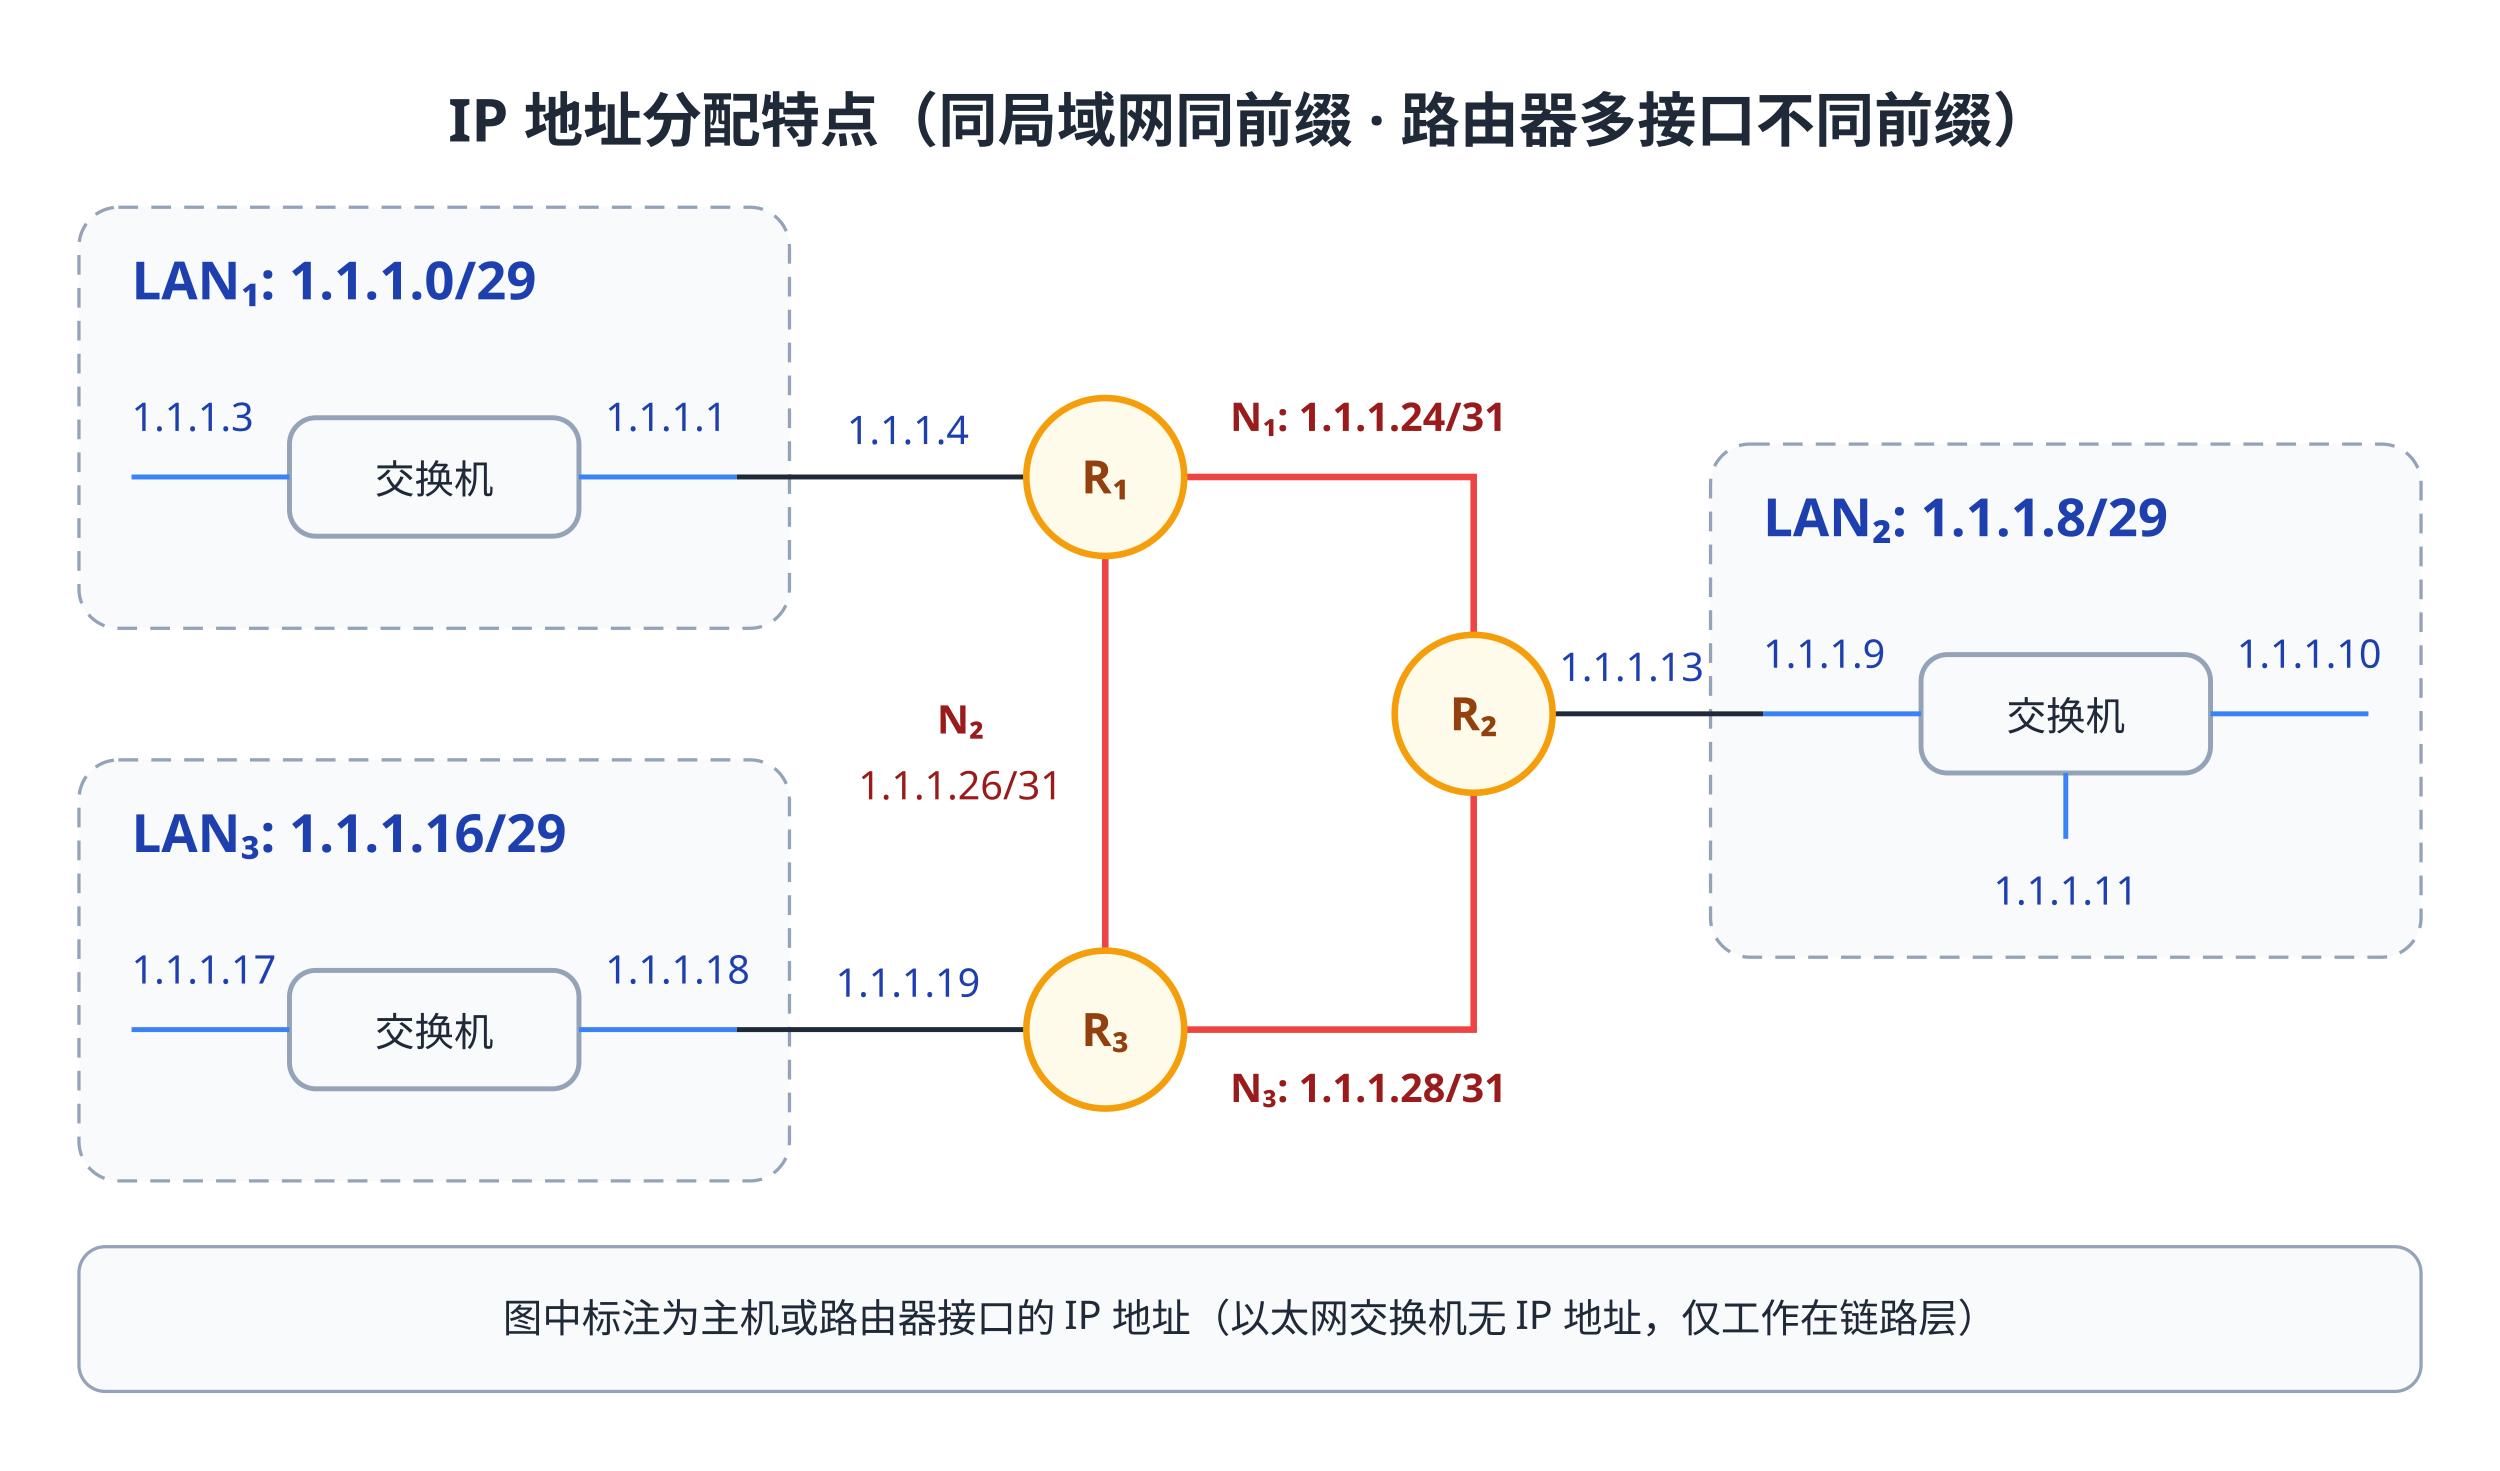
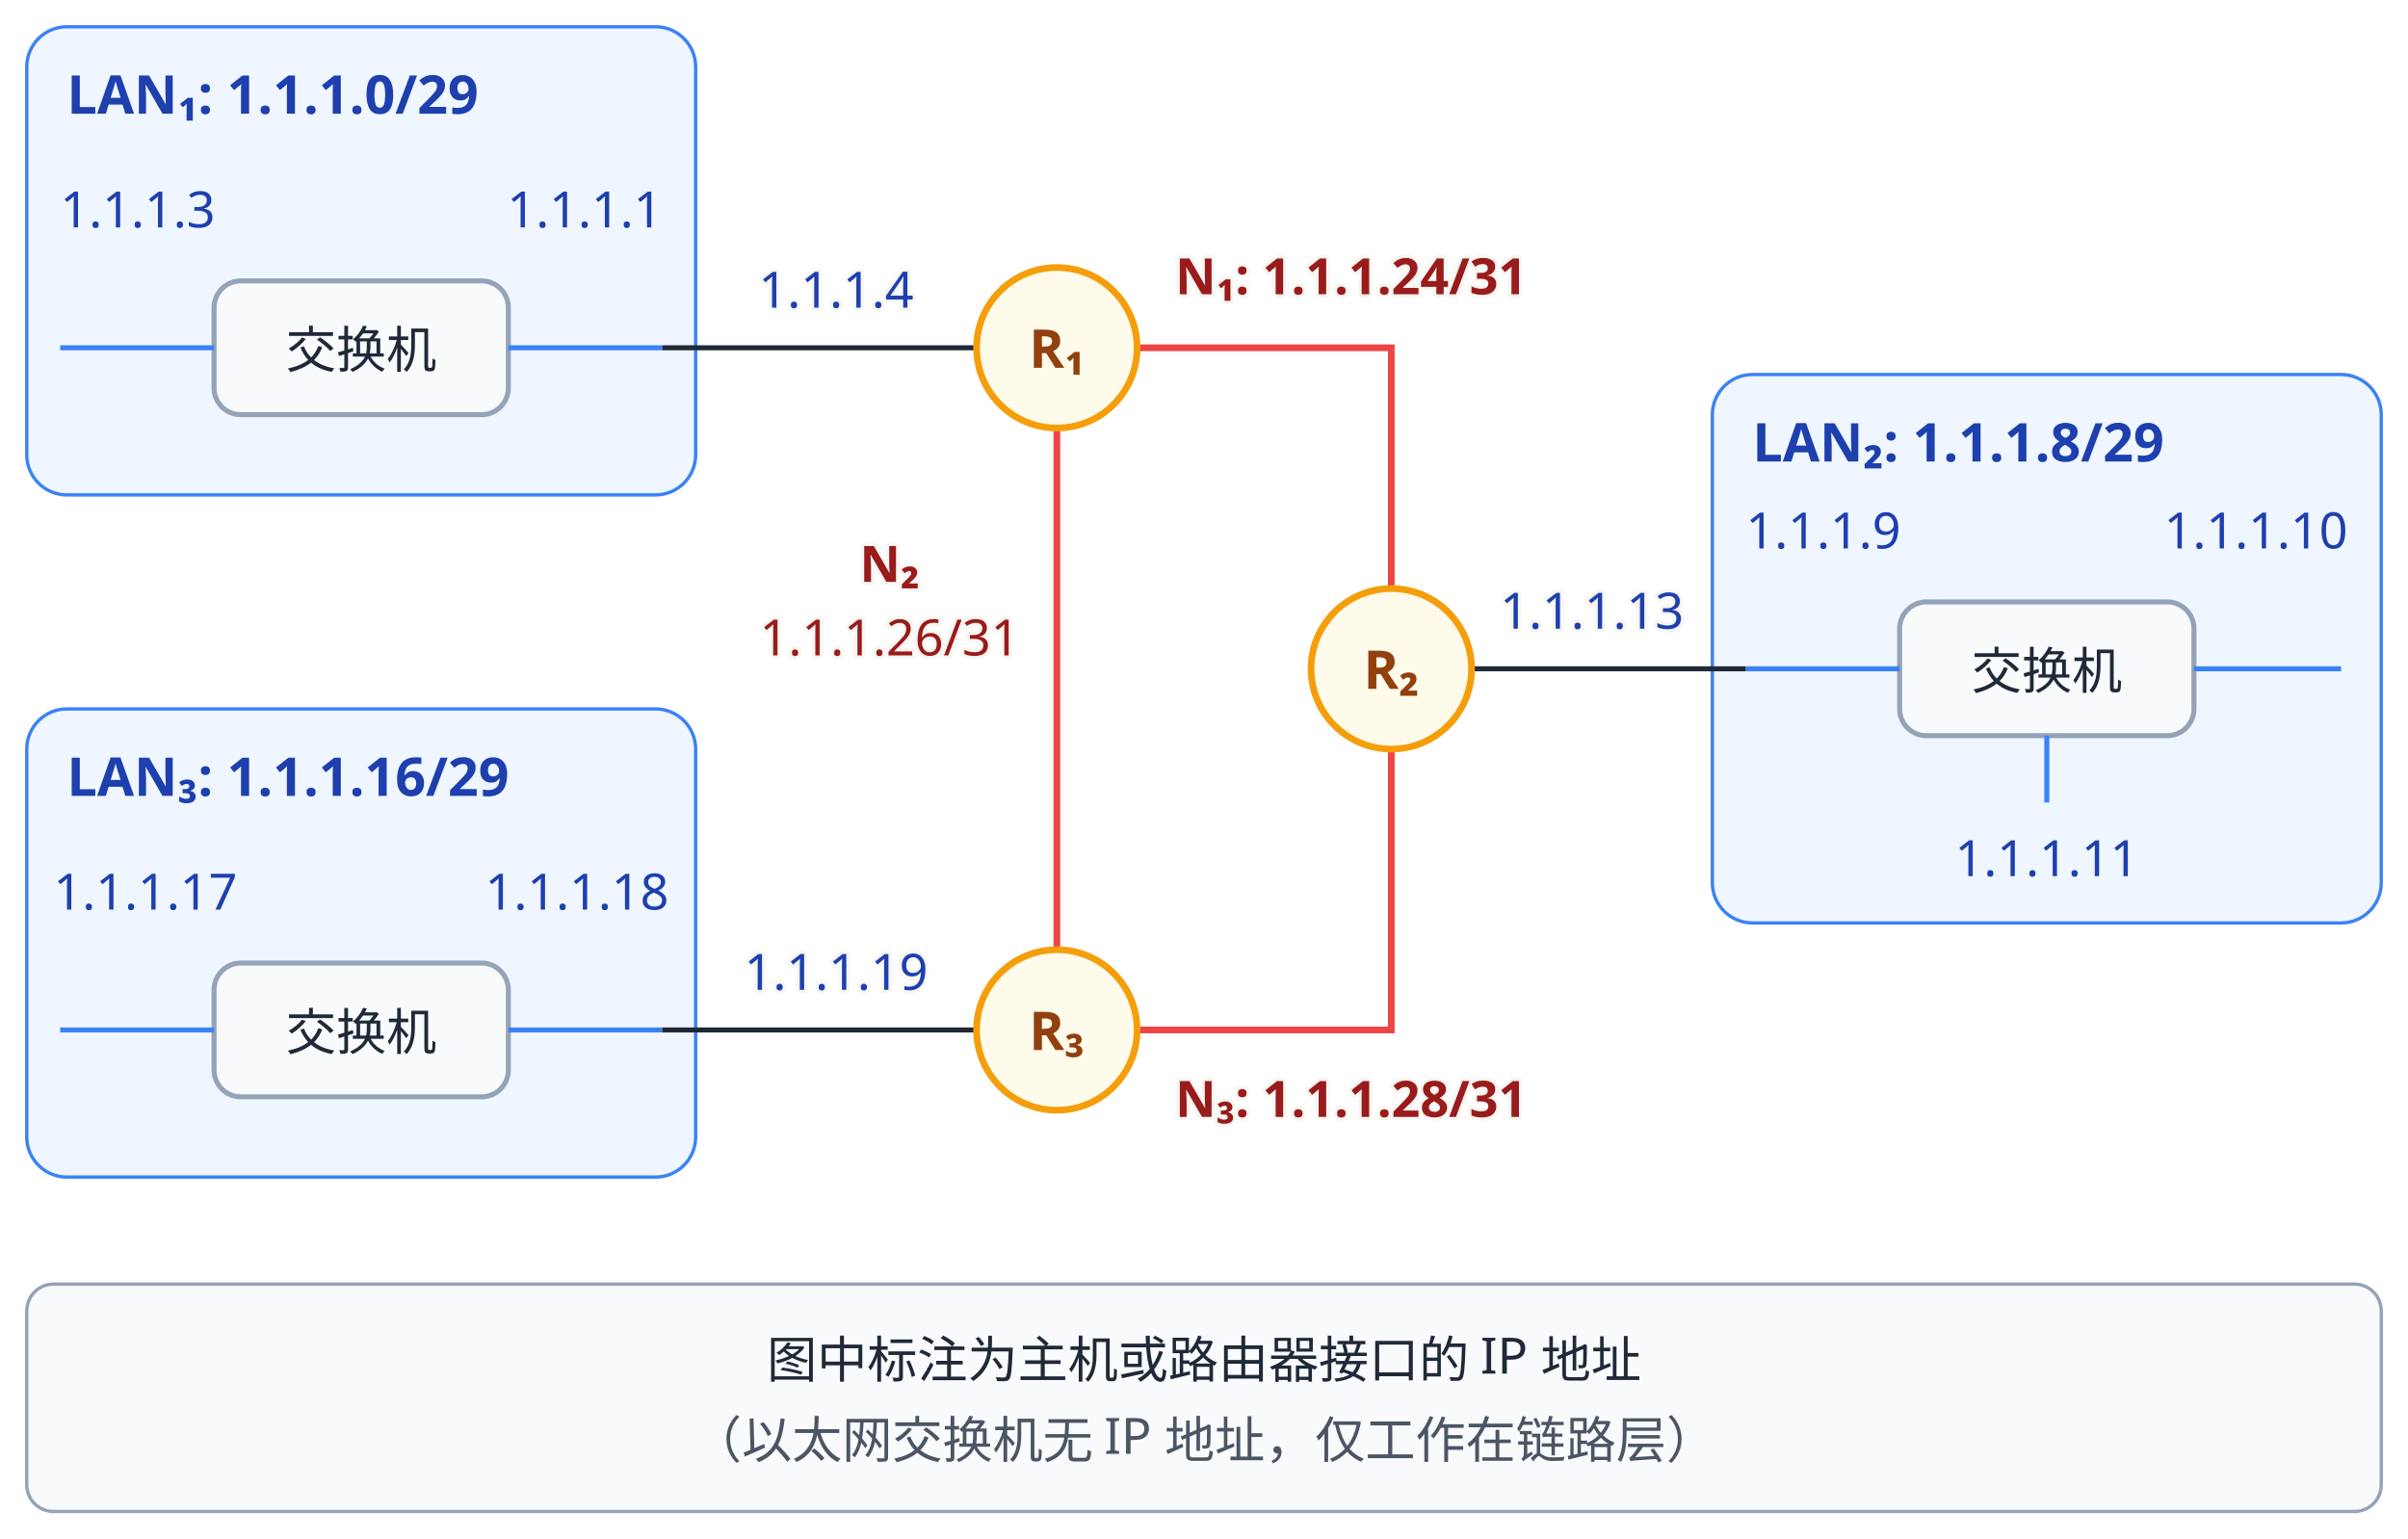
- <svg xmlns="http://www.w3.org/2000/svg" viewBox="0 1 760 447" width="760" height="447" role="img">
+ <svg xmlns="http://www.w3.org/2000/svg" viewBox="0 0 720 460" width="720" height="460" role="img">
  <g font-family="'PingFang SC','Noto Sans SC','Microsoft YaHei',system-ui,sans-serif">
-     <text x="380" y="44" text-anchor="middle" font-size="18" font-weight="600" fill="#1f2937">IP 地址分配特点（同局域网同前缀 · 路由器多接口不同前缀）</text>
-     <rect x="24" y="64" width="216" height="128" rx="12" fill="#f8fafc" stroke="#94a3b8" stroke-width="1" stroke-dasharray="6 4" data-role="group" />
-     <text x="40" y="92" text-anchor="start" font-size="16" font-weight="600" fill="#1e40af">LAN₁: 1.1.1.0/29</text>
-     <rect x="88" y="128" width="88" height="36" rx="8" fill="#f8fafc" stroke="#94a3b8" stroke-width="1.5" />
-     <text x="132" y="151" text-anchor="middle" font-size="12" font-weight="400" fill="#1f2937">交换机</text>
-     <text x="40" y="132" text-anchor="start" font-size="12" font-weight="400" fill="#1e40af">1.1.1.3</text>
-     <text x="184" y="132" text-anchor="start" font-size="12" font-weight="400" fill="#1e40af">1.1.1.1</text>
-     <line x1="40" y1="146" x2="88" y2="146" stroke="#3b82f6" stroke-width="1.5" />
-     <line x1="176" y1="146" x2="224" y2="146" stroke="#3b82f6" stroke-width="1.5" />
-     <rect x="24" y="232" width="216" height="128" rx="12" fill="#f8fafc" stroke="#94a3b8" stroke-width="1" stroke-dasharray="6 4" data-role="group" />
-     <text x="40" y="260" text-anchor="start" font-size="16" font-weight="600" fill="#1e40af">LAN₃: 1.1.1.16/29</text>
-     <rect x="88" y="296" width="88" height="36" rx="8" fill="#f8fafc" stroke="#94a3b8" stroke-width="1.5" />
-     <text x="132" y="319" text-anchor="middle" font-size="12" font-weight="400" fill="#1f2937">交换机</text>
-     <text x="40" y="300" text-anchor="start" font-size="12" font-weight="400" fill="#1e40af">1.1.1.17</text>
-     <text x="184" y="300" text-anchor="start" font-size="12" font-weight="400" fill="#1e40af">1.1.1.18</text>
-     <line x1="40" y1="314" x2="88" y2="314" stroke="#3b82f6" stroke-width="1.5" />
-     <line x1="176" y1="314" x2="224" y2="314" stroke="#3b82f6" stroke-width="1.5" />
-     <rect x="520" y="136" width="216" height="156" rx="12" fill="#f8fafc" stroke="#94a3b8" stroke-width="1" stroke-dasharray="6 4" data-role="group" />
-     <text x="536" y="164" text-anchor="start" font-size="16" font-weight="600" fill="#1e40af">LAN₂: 1.1.1.8/29</text>
-     <rect x="584" y="200" width="88" height="36" rx="8" fill="#f8fafc" stroke="#94a3b8" stroke-width="1.5" />
-     <text x="628" y="223" text-anchor="middle" font-size="12" font-weight="400" fill="#1f2937">交换机</text>
-     <text x="536" y="204" text-anchor="start" font-size="12" font-weight="400" fill="#1e40af">1.1.1.9</text>
-     <text x="680" y="204" text-anchor="start" font-size="12" font-weight="400" fill="#1e40af">1.1.1.10</text>
-     <text x="628" y="276" text-anchor="middle" font-size="12" font-weight="400" fill="#1e40af">1.1.1.11</text>
-     <line x1="536" y1="218" x2="584" y2="218" stroke="#3b82f6" stroke-width="1.5" />
-     <line x1="672" y1="218" x2="720" y2="218" stroke="#3b82f6" stroke-width="1.5" />
-     <line x1="628" y1="236" x2="628" y2="256" stroke="#3b82f6" stroke-width="1.5" />
-     <line x1="224" y1="146" x2="312" y2="146" stroke="#1f2937" stroke-width="1.5" />
-     <text x="276" y="136" text-anchor="middle" font-size="12" font-weight="400" fill="#1e40af">1.1.1.4</text>
-     <line x1="224" y1="314" x2="312" y2="314" stroke="#1f2937" stroke-width="1.5" />
-     <text x="276" y="304" text-anchor="middle" font-size="12" font-weight="400" fill="#1e40af">1.1.1.19</text>
-     <line x1="472" y1="218" x2="536" y2="218" stroke="#1f2937" stroke-width="1.5" />
-     <text x="496" y="208" text-anchor="middle" font-size="12" font-weight="400" fill="#1e40af">1.1.1.13</text>
-     <line x1="336" y1="168" x2="336" y2="292" stroke="#ef4444" stroke-width="2" />
-     <text x="292" y="224" text-anchor="middle" font-size="12" font-weight="600" fill="#991b1b">N₂</text>
-     <text x="292" y="244" text-anchor="middle" font-size="12" font-weight="400" fill="#991b1b">1.1.1.26/31</text>
-     <path d="M360 146 H448 V196" fill="none" stroke="#ef4444" stroke-width="2" />
-     <text x="416" y="132" text-anchor="middle" font-size="12" font-weight="600" fill="#991b1b">N₁: 1.1.1.24/31</text>
-     <path d="M360 314 H448 V240" fill="none" stroke="#ef4444" stroke-width="2" />
-     <text x="416" y="336" text-anchor="middle" font-size="12" font-weight="600" fill="#991b1b">N₃: 1.1.1.28/31</text>
-     <circle cx="336" cy="146" r="24" fill="#fffbeb" stroke="#f59e0b" stroke-width="2" />
-     <text x="336" y="151" text-anchor="middle" font-size="14" font-weight="600" fill="#92400e">R₁</text>
-     <circle cx="336" cy="314" r="24" fill="#fffbeb" stroke="#f59e0b" stroke-width="2" />
-     <text x="336" y="319" text-anchor="middle" font-size="14" font-weight="600" fill="#92400e">R₃</text>
-     <circle cx="448" cy="218" r="24" fill="#fffbeb" stroke="#f59e0b" stroke-width="2" />
-     <text x="448" y="223" text-anchor="middle" font-size="14" font-weight="600" fill="#92400e">R₂</text>
-     <rect x="24" y="380" width="712" height="44" rx="8" fill="#f8fafc" stroke="#94a3b8" stroke-width="1" data-role="note" />
-     <text x="380" y="406" text-anchor="middle" font-size="12" font-weight="400" fill="#1f2937">图中标注为主机或路由器接口的 IP 地址（以太网交换机无 IP 地址，仅工作在链路层）</text>
+     <rect x="8" y="8" width="200" height="140" rx="12" fill="#eff6ff" stroke="#3b82f6" stroke-width="1" data-role="group" />
+     <text x="20" y="34" text-anchor="start" font-size="16" font-weight="600" fill="#1e40af">LAN₁: 1.1.1.0/29</text>
+     <rect x="64" y="84" width="88" height="40" rx="8" fill="#f8fafc" stroke="#94a3b8" stroke-width="1.5" />
+     <text x="108" y="110" text-anchor="middle" font-size="15" font-weight="400" fill="#1f2937">交换机</text>
+     <text x="18" y="68" text-anchor="start" font-size="15" font-weight="400" fill="#1e40af">1.1.1.3</text>
+     <text x="198" y="68" text-anchor="end" font-size="15" font-weight="400" fill="#1e40af">1.1.1.1</text>
+     <line x1="18" y1="104" x2="64" y2="104" stroke="#3b82f6" stroke-width="1.5" />
+     <line x1="152" y1="104" x2="198" y2="104" stroke="#3b82f6" stroke-width="1.5" />
+     <rect x="8" y="212" width="200" height="140" rx="12" fill="#eff6ff" stroke="#3b82f6" stroke-width="1" data-role="group" />
+     <text x="20" y="238" text-anchor="start" font-size="16" font-weight="600" fill="#1e40af">LAN₃: 1.1.1.16/29</text>
+     <rect x="64" y="288" width="88" height="40" rx="8" fill="#f8fafc" stroke="#94a3b8" stroke-width="1.5" />
+     <text x="108" y="314" text-anchor="middle" font-size="15" font-weight="400" fill="#1f2937">交换机</text>
+     <text x="16" y="272" text-anchor="start" font-size="15" font-weight="400" fill="#1e40af">1.1.1.17</text>
+     <text x="200" y="272" text-anchor="end" font-size="15" font-weight="400" fill="#1e40af">1.1.1.18</text>
+     <line x1="18" y1="308" x2="64" y2="308" stroke="#3b82f6" stroke-width="1.5" />
+     <line x1="152" y1="308" x2="198" y2="308" stroke="#3b82f6" stroke-width="1.5" />
+     <rect x="512" y="112" width="200" height="164" rx="12" fill="#eff6ff" stroke="#3b82f6" stroke-width="1" data-role="group" />
+     <text x="524" y="138" text-anchor="start" font-size="16" font-weight="600" fill="#1e40af">LAN₂: 1.1.1.8/29</text>
+     <rect x="568" y="180" width="88" height="40" rx="8" fill="#f8fafc" stroke="#94a3b8" stroke-width="1.5" />
+     <text x="612" y="206" text-anchor="middle" font-size="15" font-weight="400" fill="#1f2937">交换机</text>
+     <text x="522" y="164" text-anchor="start" font-size="15" font-weight="400" fill="#1e40af">1.1.1.9</text>
+     <text x="702" y="164" text-anchor="end" font-size="15" font-weight="400" fill="#1e40af">1.1.1.10</text>
+     <text x="612" y="262" text-anchor="middle" font-size="15" font-weight="400" fill="#1e40af">1.1.1.11</text>
+     <line x1="522" y1="200" x2="568" y2="200" stroke="#3b82f6" stroke-width="1.5" />
+     <line x1="656" y1="200" x2="700" y2="200" stroke="#3b82f6" stroke-width="1.5" />
+     <line x1="612" y1="220" x2="612" y2="240" stroke="#3b82f6" stroke-width="1.5" />
+     <line x1="198" y1="104" x2="292" y2="104" stroke="#1f2937" stroke-width="1.5" />
+     <text x="250" y="92" text-anchor="middle" font-size="15" font-weight="400" fill="#1e40af" paint-order="stroke" stroke="#f7f6f2" stroke-width="2" stroke-linejoin="round">1.1.1.4</text>
+     <line x1="198" y1="308" x2="292" y2="308" stroke="#1f2937" stroke-width="1.5" />
+     <text x="250" y="296" text-anchor="middle" font-size="15" font-weight="400" fill="#1e40af" paint-order="stroke" stroke="#f7f6f2" stroke-width="2" stroke-linejoin="round">1.1.1.19</text>
+     <line x1="440" y1="200" x2="522" y2="200" stroke="#1f2937" stroke-width="1.5" />
+     <text x="476" y="188" text-anchor="middle" font-size="15" font-weight="400" fill="#1e40af" paint-order="stroke" stroke="#f7f6f2" stroke-width="2" stroke-linejoin="round">1.1.1.13</text>
+     <line x1="316" y1="128" x2="316" y2="284" stroke="#ef4444" stroke-width="2" />
+     <text x="266" y="174" text-anchor="middle" font-size="15" font-weight="600" fill="#991b1b" paint-order="stroke" stroke="#f7f6f2" stroke-width="2" stroke-linejoin="round">N₂</text>
+     <text x="266" y="196" text-anchor="middle" font-size="15" font-weight="400" fill="#991b1b" paint-order="stroke" stroke="#f7f6f2" stroke-width="2" stroke-linejoin="round">1.1.1.26/31</text>
+     <path d="M340 104 H416 V176" fill="none" stroke="#ef4444" stroke-width="2" />
+     <text x="404" y="88" text-anchor="middle" font-size="15" font-weight="600" fill="#991b1b" paint-order="stroke" stroke="#f7f6f2" stroke-width="2" stroke-linejoin="round">N₁: 1.1.1.24/31</text>
+     <path d="M340 308 H416 V224" fill="none" stroke="#ef4444" stroke-width="2" />
+     <text x="404" y="334" text-anchor="middle" font-size="15" font-weight="600" fill="#991b1b" paint-order="stroke" stroke="#f7f6f2" stroke-width="2" stroke-linejoin="round">N₃: 1.1.1.28/31</text>
+     <circle cx="316" cy="104" r="24" fill="#fffbeb" stroke="#f59e0b" stroke-width="2" />
+     <text x="316" y="110" text-anchor="middle" font-size="16" font-weight="600" fill="#92400e">R₁</text>
+     <circle cx="316" cy="308" r="24" fill="#fffbeb" stroke="#f59e0b" stroke-width="2" />
+     <text x="316" y="314" text-anchor="middle" font-size="16" font-weight="600" fill="#92400e">R₃</text>
+     <circle cx="416" cy="200" r="24" fill="#fffbeb" stroke="#f59e0b" stroke-width="2" />
+     <text x="416" y="206" text-anchor="middle" font-size="16" font-weight="600" fill="#92400e">R₂</text>
+     <rect x="8" y="384" width="704" height="68" rx="8" fill="#f8fafc" stroke="#94a3b8" stroke-width="1" data-role="note" />
+     <text x="360" y="412" text-anchor="middle" font-size="15" font-weight="400" fill="#1f2937">图中标注为主机或路由器接口的 IP 地址</text>
+     <text x="360" y="436" text-anchor="middle" font-size="15" font-weight="400" fill="#4b5563">（以太网交换机无 IP 地址，仅工作在链路层）</text>
  </g>
</svg>
